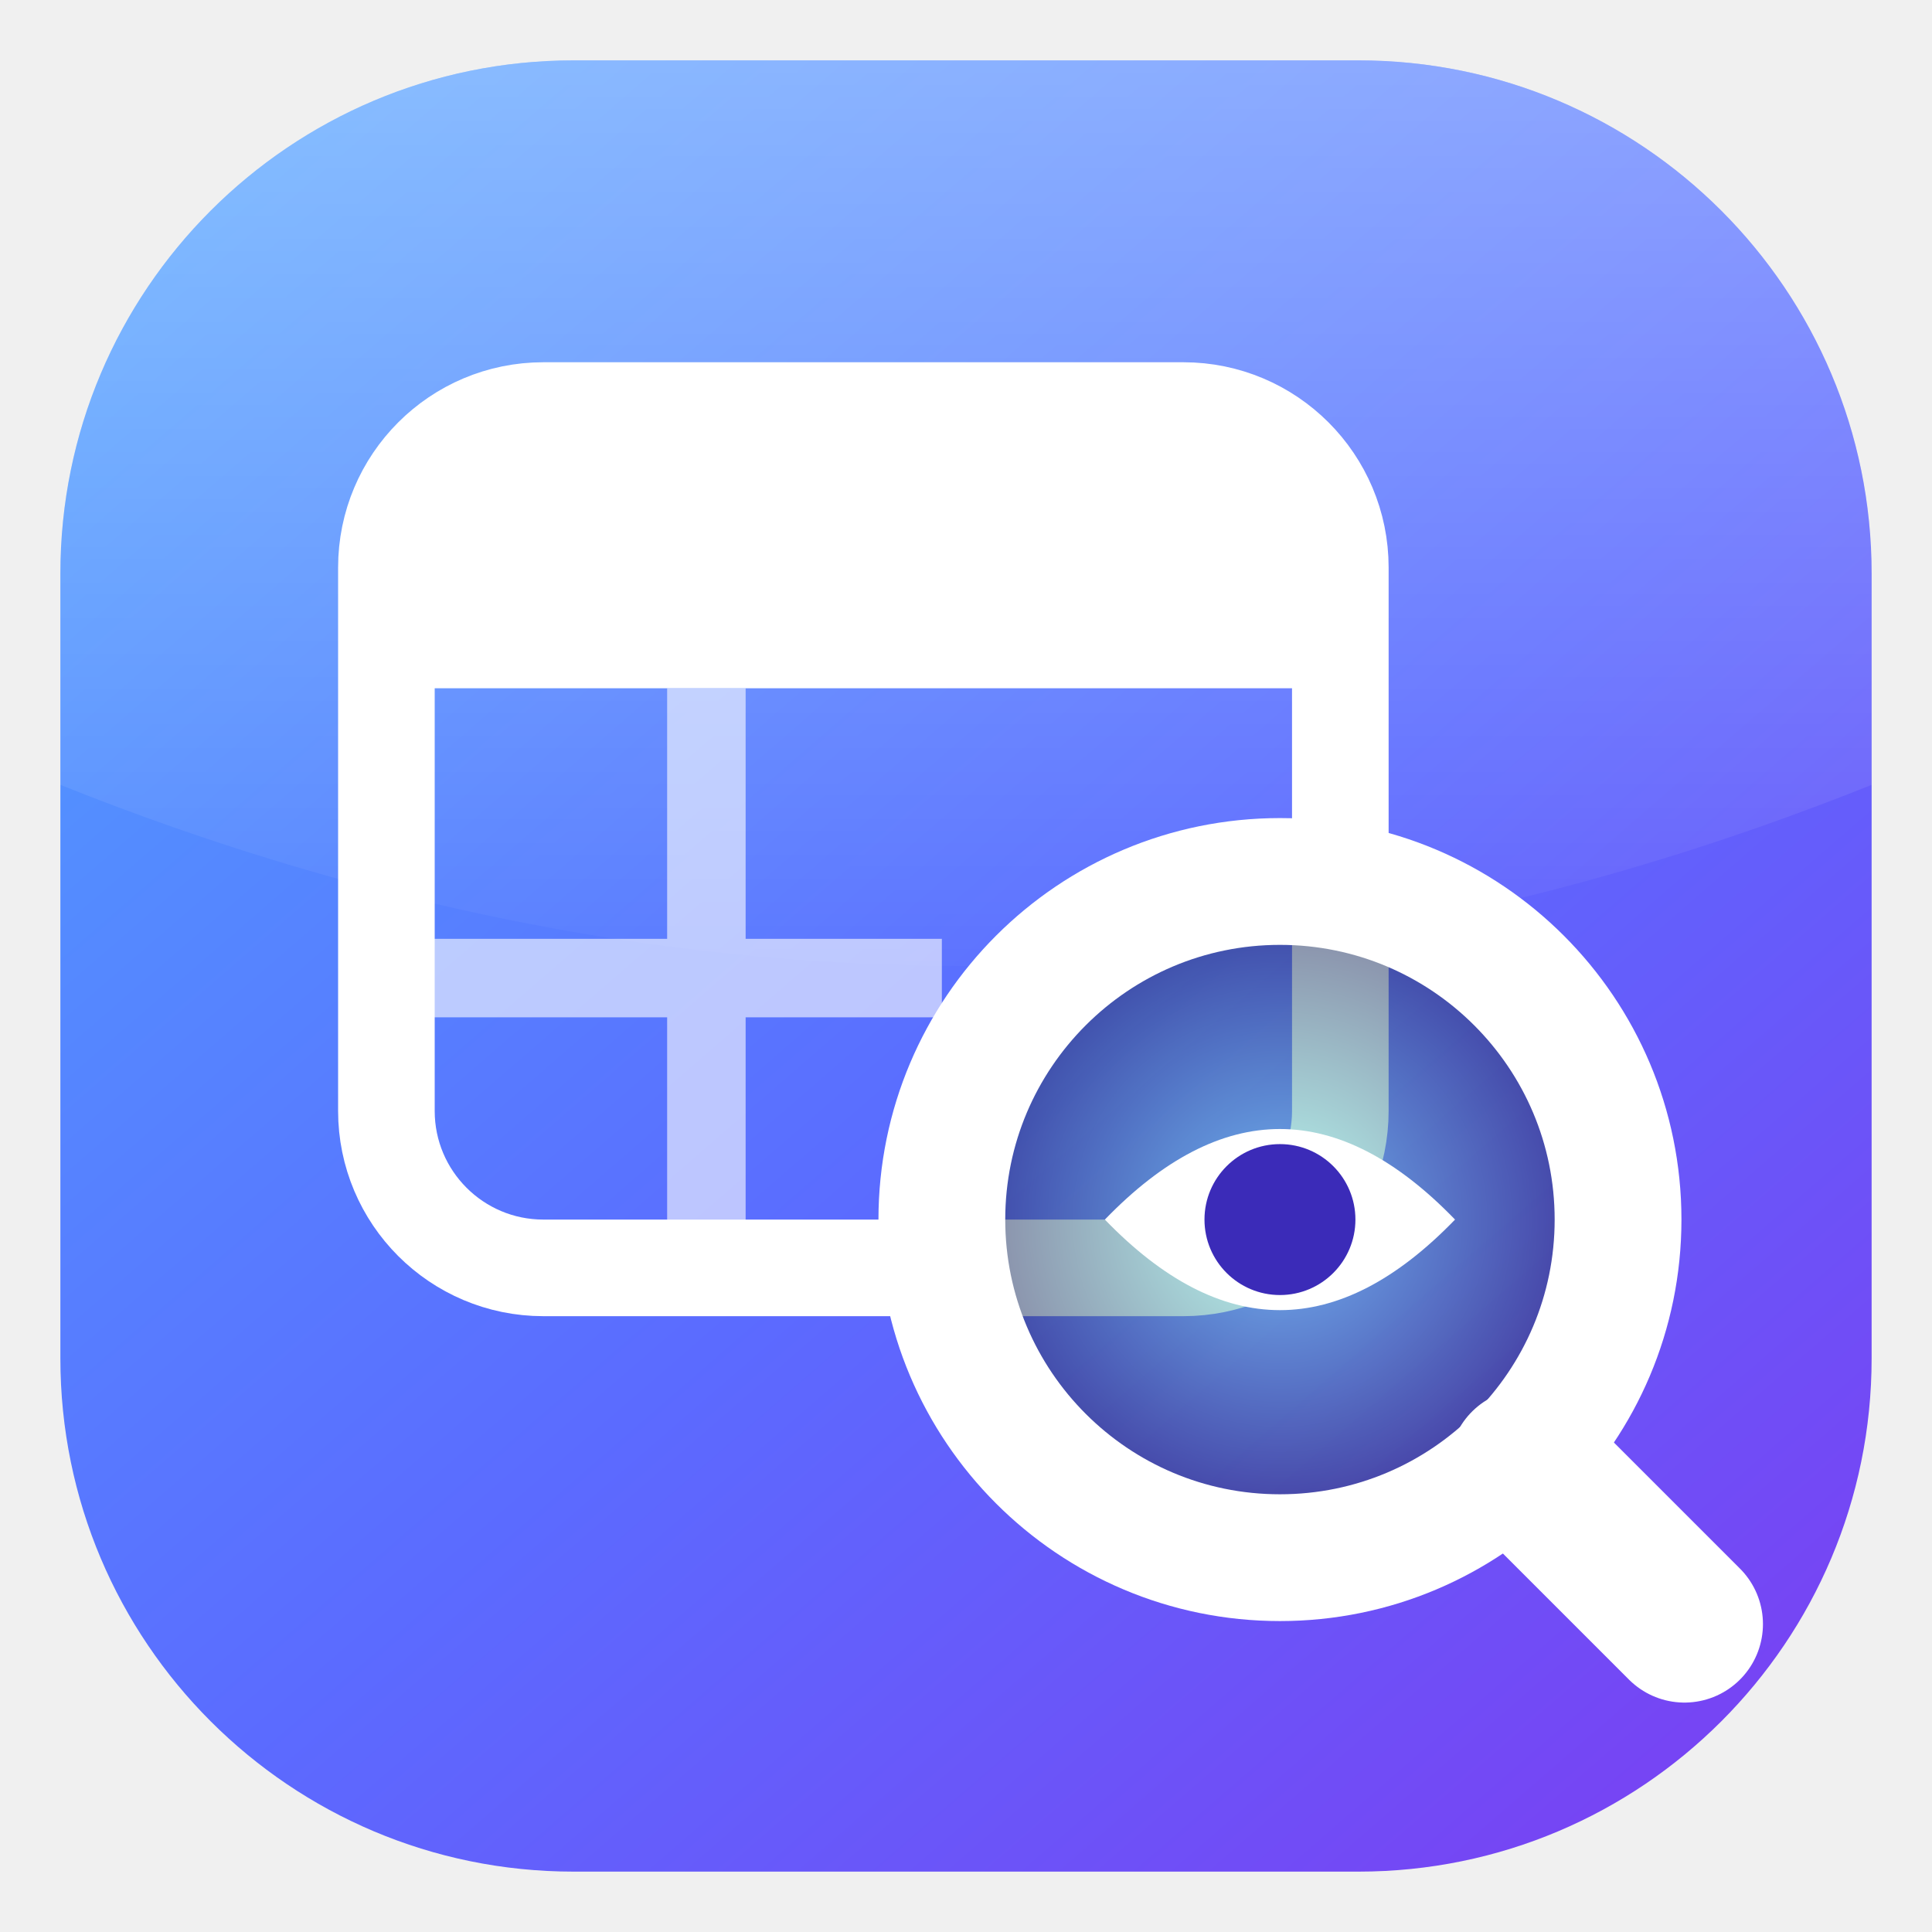
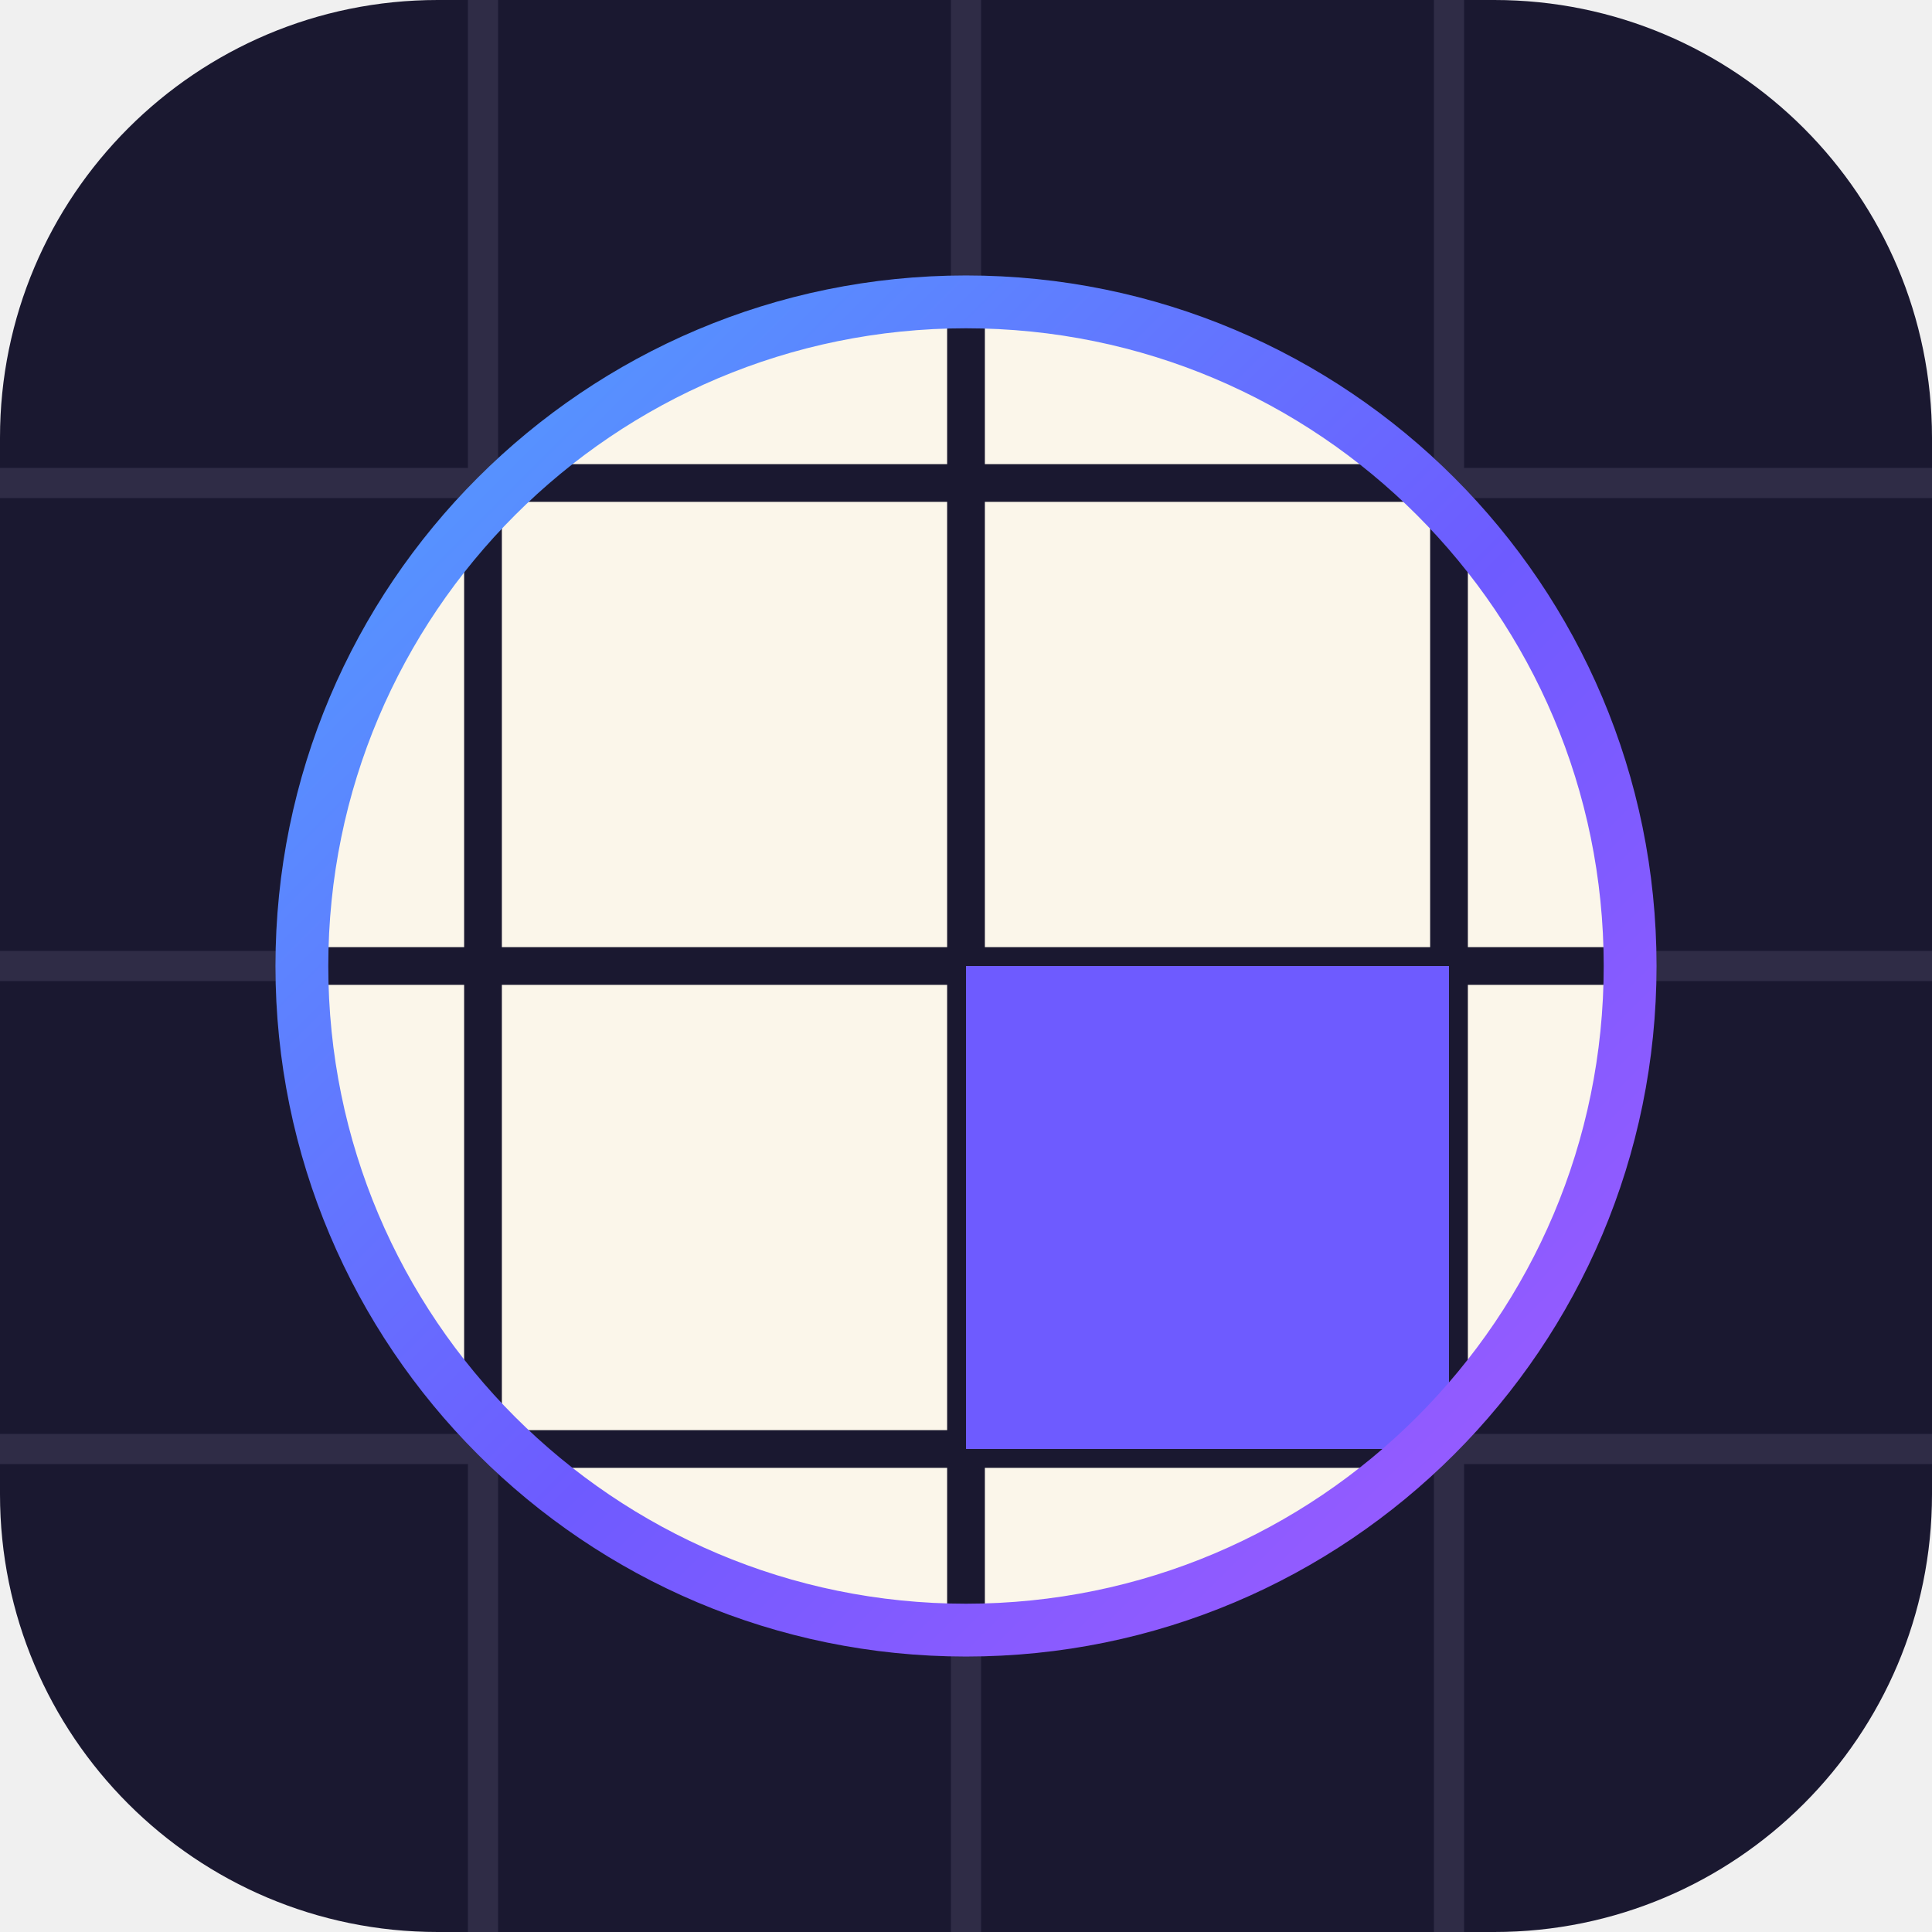
<svg xmlns="http://www.w3.org/2000/svg" viewBox="0 0 32 32" width="32" height="32">
  <defs>
-     <linearGradient id="tp-bg" x1="3" y1="1" x2="29" y2="31" gradientUnits="userSpaceOnUse">
+     <clipPath id="tp-tile">
+       <rect width="32" height="32" rx="7.25" />
+     </clipPath>
+     <clipPath id="tp-lens">
+       <circle cx="16" cy="16" r="11" />
+     </clipPath>
+     <linearGradient id="tp-rim" x1="5" y1="5" x2="27" y2="27" gradientUnits="userSpaceOnUse">
      <stop offset="0" stop-color="#4FA3FF" />
-       <stop offset="0.55" stop-color="#5B6BFF" />
-       <stop offset="1" stop-color="#7A3FF2" />
+       <stop offset="0.55" stop-color="#6E5BFF" />
+       <stop offset="1" stop-color="#A35BFF" />
    </linearGradient>
-     <linearGradient id="tp-shine" x1="16" y1="1" x2="16" y2="17" gradientUnits="userSpaceOnUse">
-       <stop offset="0" stop-color="#FFFFFF" stop-opacity="0.32" />
-       <stop offset="1" stop-color="#FFFFFF" stop-opacity="0" />
-     </linearGradient>
-     <radialGradient id="tp-lens" cx="21.2" cy="20.2" r="5.6" gradientUnits="userSpaceOnUse">
-       <stop offset="0" stop-color="#7CF5E4" stop-opacity="0.55" />
-       <stop offset="1" stop-color="#1B1650" stop-opacity="0.55" />
-     </radialGradient>
  </defs>
-   <rect x="1" y="1" width="30" height="30" rx="8.5" fill="url(#tp-bg)" />
-   <path d="M9.5 1h13A8.5 8.5 0 0 1 31 9.5V13Q16 19 1 13V9.5A8.5 8.5 0 0 1 9.5 1z" fill="url(#tp-shine)" />
-   <path d="M9 6.8h10.6a2.6 2.6 0 0 1 2.6 2.6v2H6.4v-2A2.6 2.6 0 0 1 9 6.8z" fill="#FFFFFF" />
-   <rect x="6.4" y="6.8" width="15.8" height="14.2" rx="2.6" fill="none" stroke="#FFFFFF" stroke-width="1.6" />
-   <path d="M6.4 16.2h9.2M11.7 11.4v9.6" stroke="#FFFFFF" stroke-opacity="0.6" stroke-width="1.3" />
-   <circle cx="21.2" cy="20.2" r="5.6" fill="url(#tp-lens)" stroke="#FFFFFF" stroke-width="2.1" />
-   <path d="M18.3 20.2q2.9-3 5.8 0q-2.9 3-5.8 0z" fill="#FFFFFF" />
-   <circle cx="21.2" cy="20.2" r="1.25" fill="#3B2BB8" />
-   <path d="M25.3 24.3l2.6 2.6" stroke="#FFFFFF" stroke-width="2.6" stroke-linecap="round" />
+   <g clip-path="url(#tp-tile)">
+     <rect width="32" height="32" fill="#1A1830" />
+     <path d="M0 8H32M0 16H32M0 24H32M8 0V32M16 0V32M24 0V32" stroke="#C8C6F0" stroke-opacity="0.12" stroke-width="0.5" />
+     <g clip-path="url(#tp-lens)">
+       <rect width="32" height="32" fill="#FBF6EA" />
+       <path d="M0 8H32M0 16H32M0 24H32M8 0V32M16 0V32M24 0V32" stroke="#1A1830" stroke-width="0.625" />
+       <rect x="16" y="16" width="8" height="8" fill="#6E5BFF" />
+     </g>
+     <circle cx="16" cy="16" r="11" fill="none" stroke="url(#tp-rim)" stroke-width="0.875" />
+   </g>
</svg>
